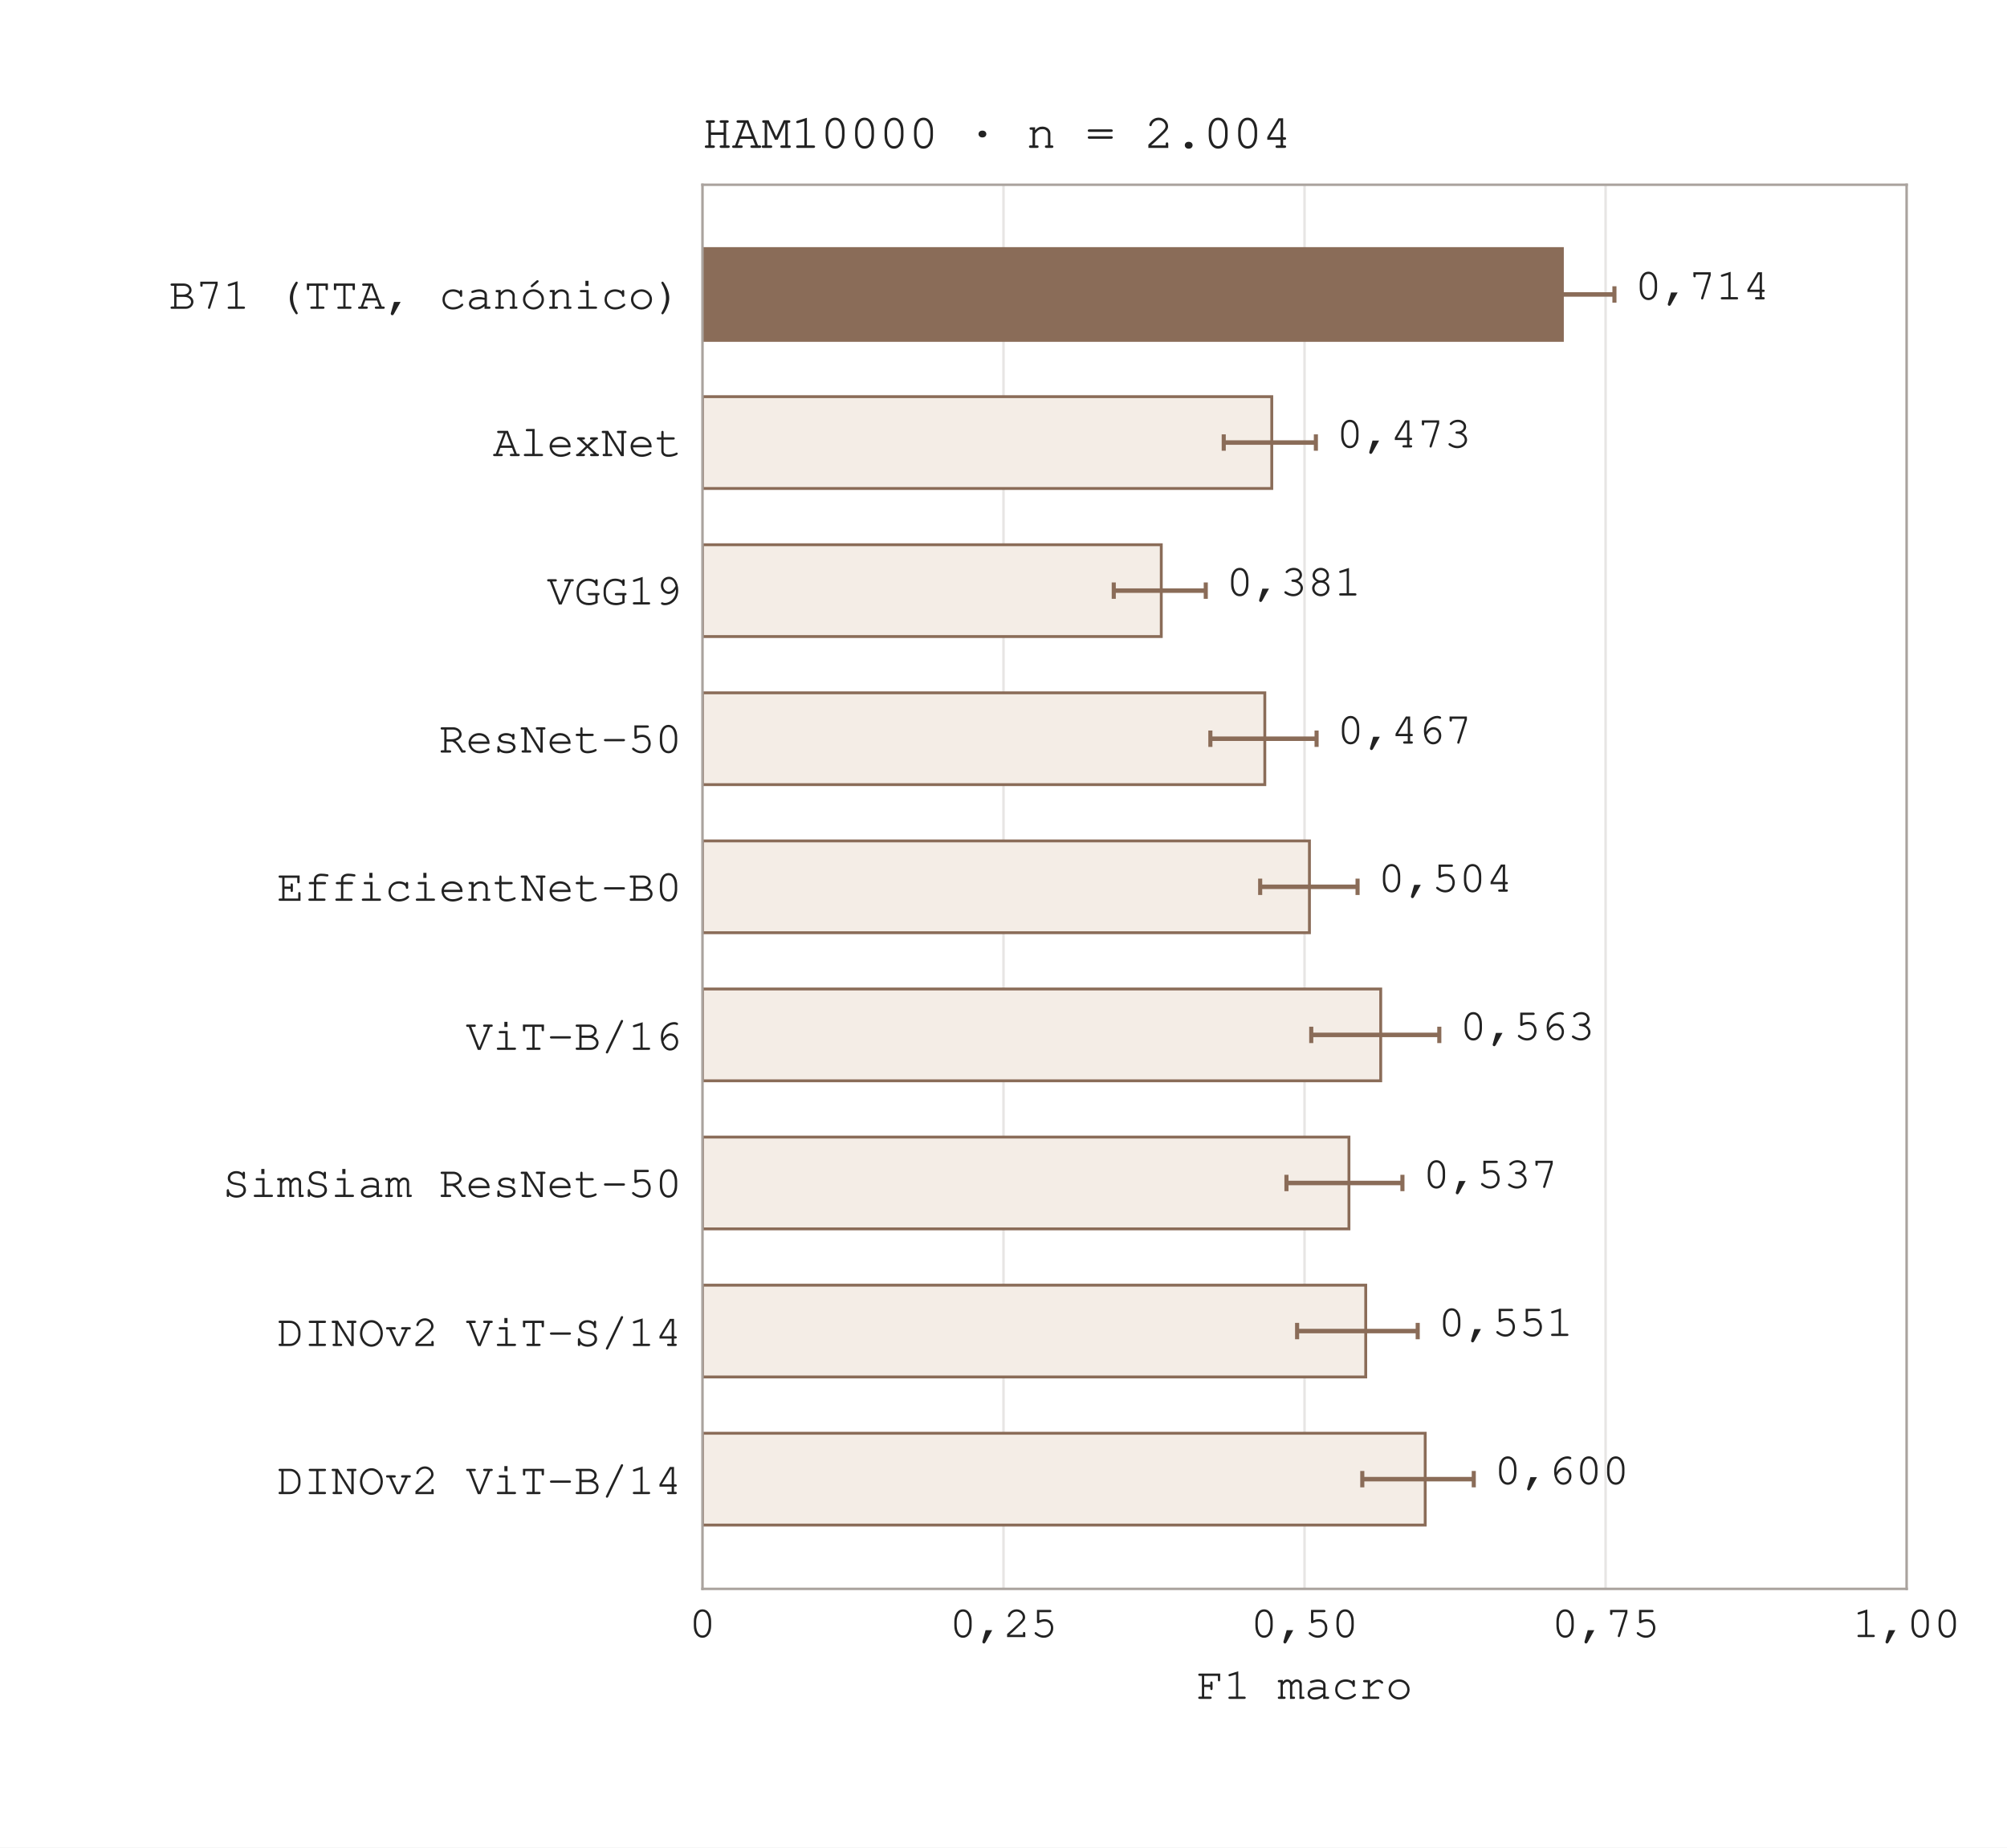
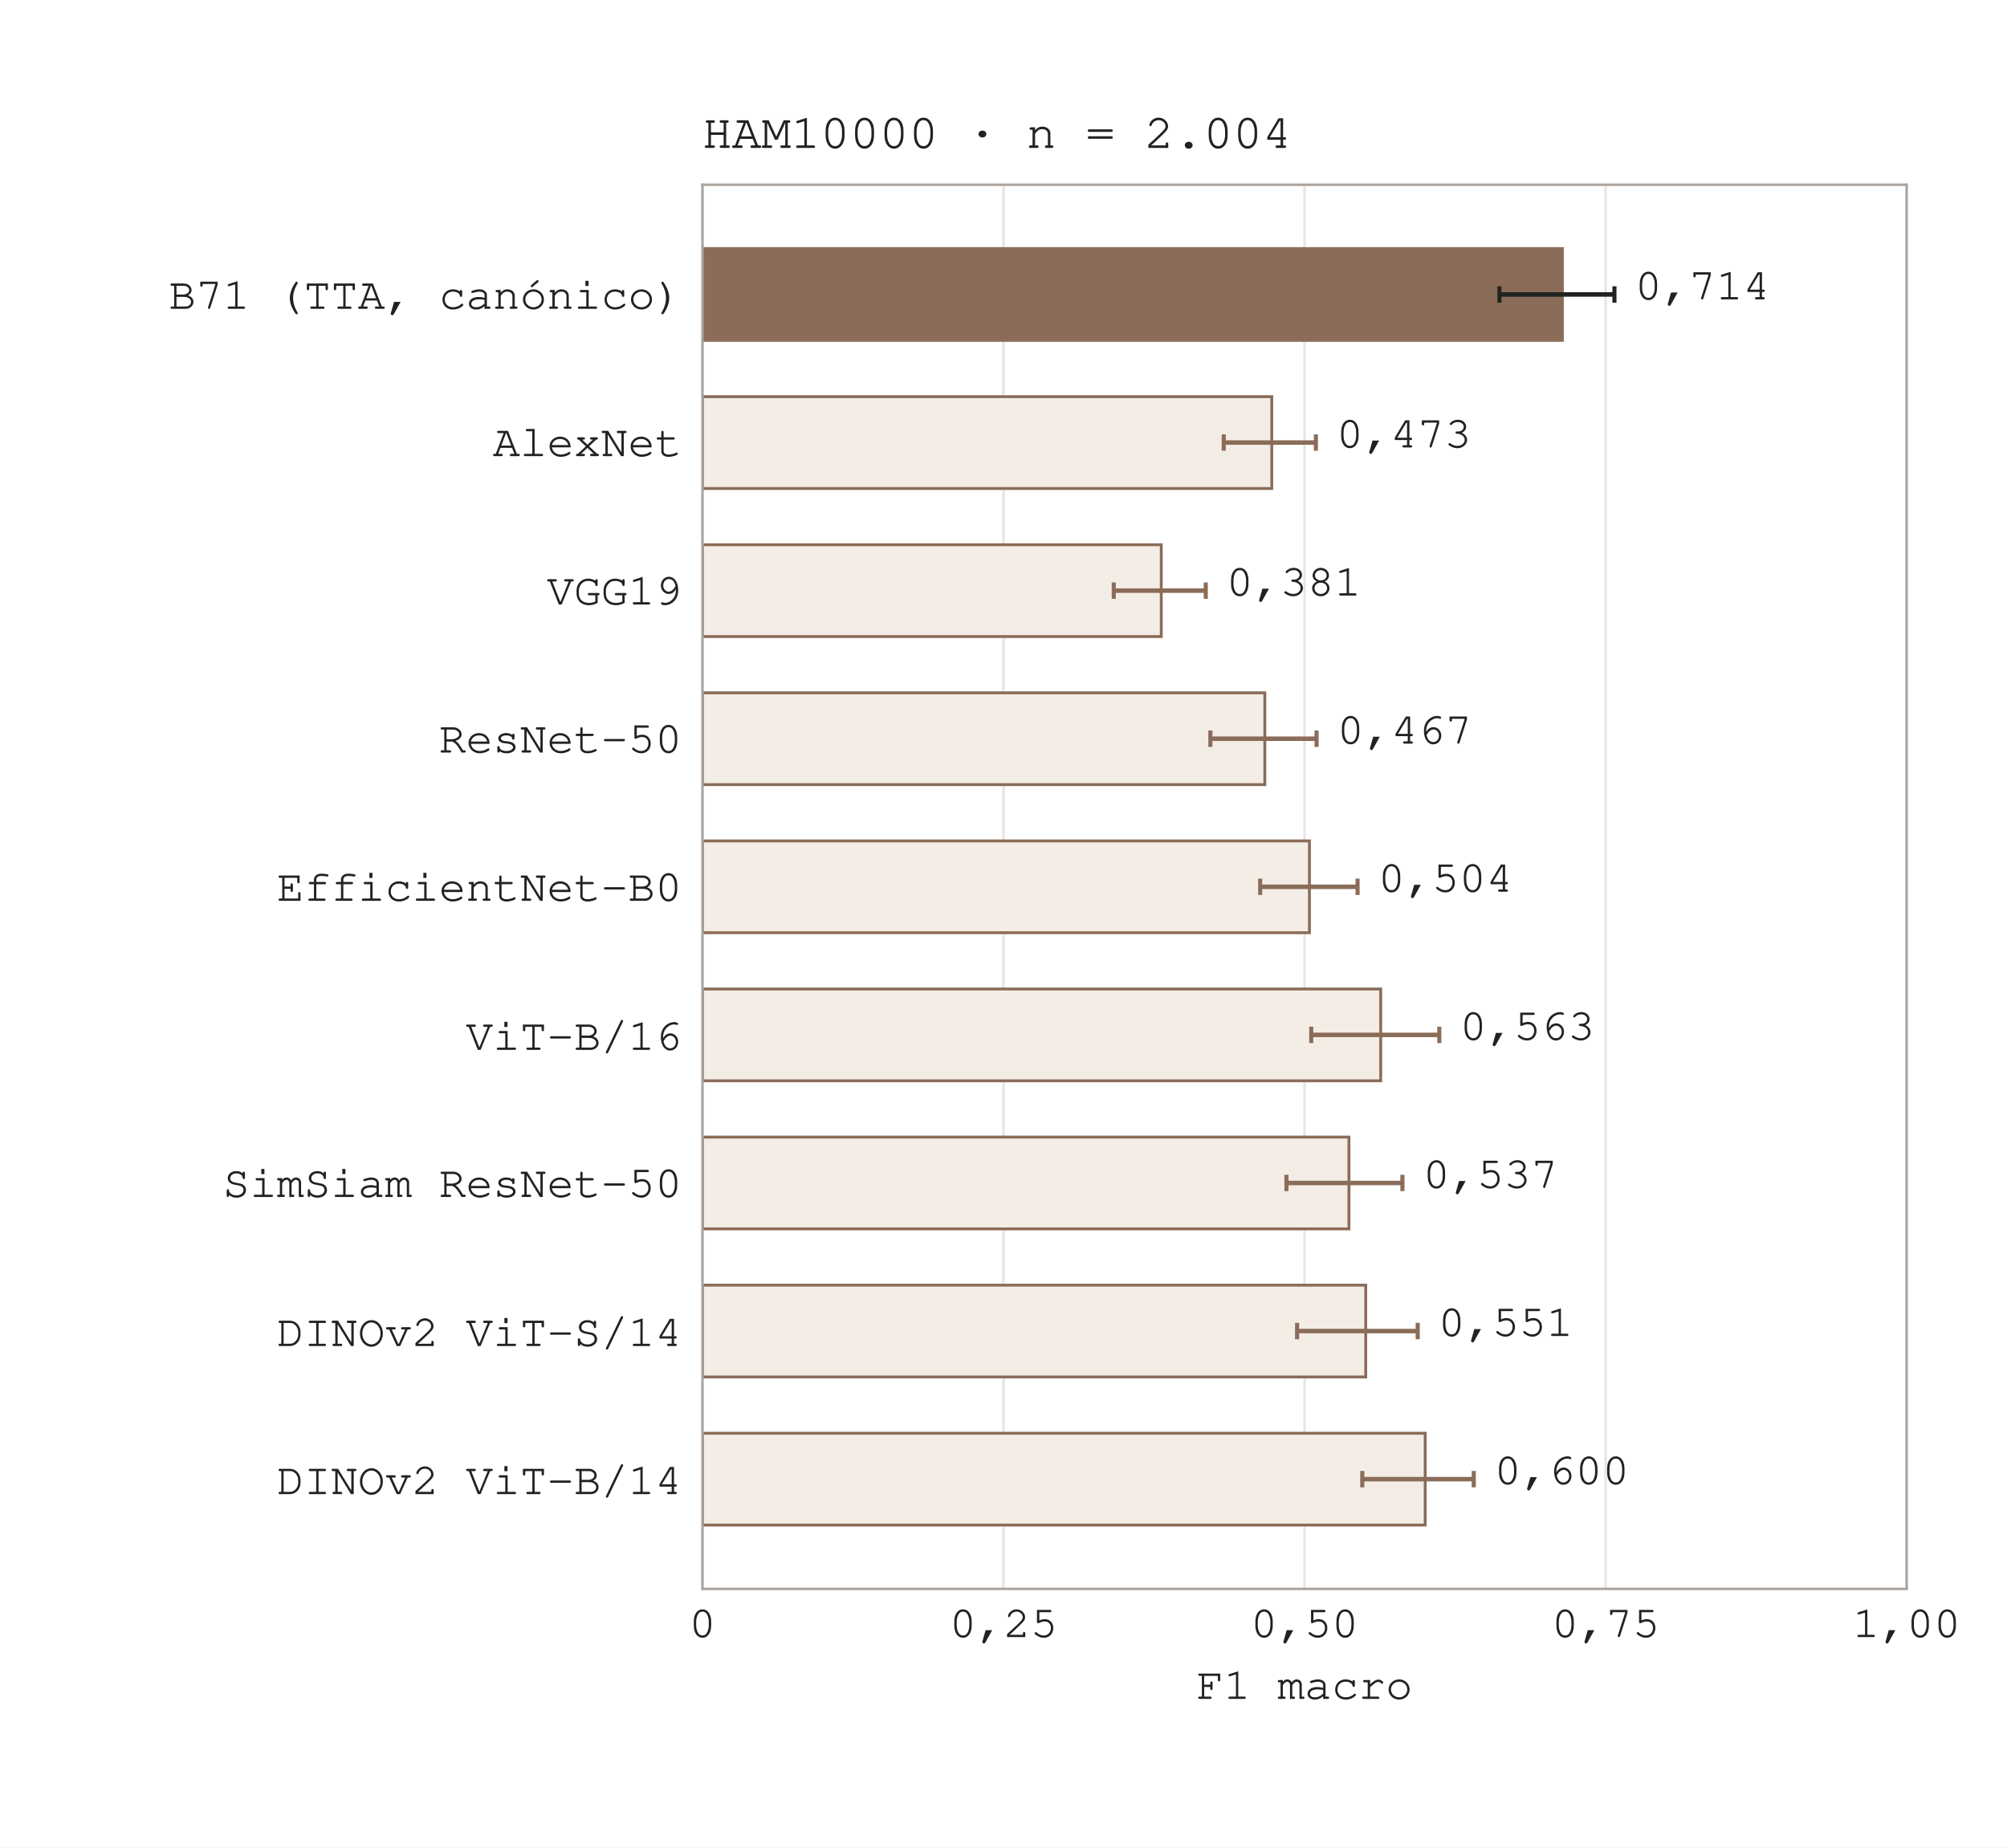
<svg xmlns="http://www.w3.org/2000/svg" xmlns:xlink="http://www.w3.org/1999/xlink" width="490.394pt" height="451.44pt" viewBox="0 0 490.394 451.44" version="1.1">
  <defs>
    <style type="text/css">*{stroke-linejoin: round; stroke-linecap: butt}</style>
  </defs>
  <g id="figure_1">
    <g id="patch_1">
      <path d="M 0 451.44 L 490.394 451.44 L 490.394 0 L 0 0 z " style="fill: #ffffff" />
    </g>
    <g id="axes_1">
      <g id="patch_2">
        <path d="M 171.638 388.238 L 465.874 388.238 L 465.874 45.144 L 171.638 45.144 z " style="fill: #ffffff" />
      </g>
      <g id="matplotlib.axis_1">
        <g id="xtick_1">
          <g id="line2d_1">
-             <path d="M 171.638 388.238 L 171.638 45.144 " clip-path="url(#p5c817ce23b)" style="fill: none; stroke: #aaa39e; stroke-opacity: 0.28; stroke-width: 0.6; stroke-linecap: square" />
+             <path d="M 171.638 388.238 L 171.638 45.144 " clip-path="url(#p1d0c773c6a)" style="fill: none; stroke: #aaa39e; stroke-opacity: 0.28; stroke-width: 0.6; stroke-linecap: square" />
          </g>
          <g id="line2d_2" />
          <g id="text_1">
            <text style="font-size: 11px; font-family: 'Nimbus Mono PS'; text-anchor: middle; fill: #222222" x="171.638" y="400.014" transform="rotate(-0 171.6378 400.0137)">0</text>
          </g>
        </g>
        <g id="xtick_2">
          <g id="line2d_3">
-             <path d="M 245.197 388.238 L 245.197 45.144 " clip-path="url(#p5c817ce23b)" style="fill: none; stroke: #aaa39e; stroke-opacity: 0.28; stroke-width: 0.6; stroke-linecap: square" />
+             <path d="M 245.197 388.238 L 245.197 45.144 " clip-path="url(#p1d0c773c6a)" style="fill: none; stroke: #aaa39e; stroke-opacity: 0.28; stroke-width: 0.6; stroke-linecap: square" />
          </g>
          <g id="line2d_4" />
          <g id="text_2">
            <text style="font-size: 11px; font-family: 'Nimbus Mono PS'; text-anchor: middle; fill: #222222" x="245.197" y="400.014" transform="rotate(-0 245.1969 400.0137)">0,25</text>
          </g>
        </g>
        <g id="xtick_3">
          <g id="line2d_5">
-             <path d="M 318.756 388.238 L 318.756 45.144 " clip-path="url(#p5c817ce23b)" style="fill: none; stroke: #aaa39e; stroke-opacity: 0.28; stroke-width: 0.6; stroke-linecap: square" />
+             <path d="M 318.756 388.238 L 318.756 45.144 " clip-path="url(#p1d0c773c6a)" style="fill: none; stroke: #aaa39e; stroke-opacity: 0.28; stroke-width: 0.6; stroke-linecap: square" />
          </g>
          <g id="line2d_6" />
          <g id="text_3">
            <text style="font-size: 11px; font-family: 'Nimbus Mono PS'; text-anchor: middle; fill: #222222" x="318.756" y="400.014" transform="rotate(-0 318.7559 400.0137)">0,50</text>
          </g>
        </g>
        <g id="xtick_4">
          <g id="line2d_7">
-             <path d="M 392.315 388.238 L 392.315 45.144 " clip-path="url(#p5c817ce23b)" style="fill: none; stroke: #aaa39e; stroke-opacity: 0.28; stroke-width: 0.6; stroke-linecap: square" />
+             <path d="M 392.315 388.238 L 392.315 45.144 " clip-path="url(#p1d0c773c6a)" style="fill: none; stroke: #aaa39e; stroke-opacity: 0.28; stroke-width: 0.6; stroke-linecap: square" />
          </g>
          <g id="line2d_8" />
          <g id="text_4">
            <text style="font-size: 11px; font-family: 'Nimbus Mono PS'; text-anchor: middle; fill: #222222" x="392.315" y="400.014" transform="rotate(-0 392.315 400.0137)">0,75</text>
          </g>
        </g>
        <g id="xtick_5">
          <g id="line2d_9">
-             <path d="M 465.874 388.238 L 465.874 45.144 " clip-path="url(#p5c817ce23b)" style="fill: none; stroke: #aaa39e; stroke-opacity: 0.28; stroke-width: 0.6; stroke-linecap: square" />
+             <path d="M 465.874 388.238 L 465.874 45.144 " clip-path="url(#p1d0c773c6a)" style="fill: none; stroke: #aaa39e; stroke-opacity: 0.28; stroke-width: 0.6; stroke-linecap: square" />
          </g>
          <g id="line2d_10" />
          <g id="text_5">
            <text style="font-size: 11px; font-family: 'Nimbus Mono PS'; text-anchor: middle; fill: #222222" x="465.874" y="400.014" transform="rotate(-0 465.874 400.0137)">1,00</text>
          </g>
        </g>
        <g id="text_6">
          <text style="font-size: 11px; font-family: 'Nimbus Mono PS'; text-anchor: middle; fill: #222222" x="318.756" y="415.123" transform="rotate(-0 318.7559 415.1234)">F1 macro</text>
        </g>
      </g>
      <g id="matplotlib.axis_2">
        <g id="ytick_1">
          <g id="line2d_11" />
          <g id="text_7">
            <text style="font-size: 11px; font-family: 'Nimbus Mono PS'; text-anchor: end; fill: #222222" x="166.638" y="75.46" transform="rotate(-0 166.6378 75.45984)">B71 (TTA, canónico)</text>
          </g>
        </g>
        <g id="ytick_2">
          <g id="line2d_12" />
          <g id="text_8">
            <text style="font-size: 11px; font-family: 'Nimbus Mono PS'; text-anchor: end; fill: #222222" x="166.638" y="111.456" transform="rotate(-0 166.6378 111.4564)">AlexNet</text>
          </g>
        </g>
        <g id="ytick_3">
          <g id="line2d_13" />
          <g id="text_9">
            <text style="font-size: 11px; font-family: 'Nimbus Mono PS'; text-anchor: end; fill: #222222" x="166.638" y="147.711" transform="rotate(-0 166.6378 147.7113)">VGG19</text>
          </g>
        </g>
        <g id="ytick_4">
          <g id="line2d_14" />
          <g id="text_10">
            <text style="font-size: 11px; font-family: 'Nimbus Mono PS'; text-anchor: end; fill: #222222" x="166.638" y="183.895" transform="rotate(-0 166.6378 183.8951)">ResNet-50</text>
          </g>
        </g>
        <g id="ytick_5">
          <g id="line2d_15" />
          <g id="text_11">
            <text style="font-size: 11px; font-family: 'Nimbus Mono PS'; text-anchor: end; fill: #222222" x="166.638" y="220.112" transform="rotate(-0 166.6378 220.1124)">EfficientNet-B0</text>
          </g>
        </g>
        <g id="ytick_6">
          <g id="line2d_16" />
          <g id="text_12">
            <text style="font-size: 11px; font-family: 'Nimbus Mono PS'; text-anchor: end; fill: #222222" x="166.638" y="256.532" transform="rotate(-0 166.6378 256.5325)">ViT-B/16</text>
          </g>
        </g>
        <g id="ytick_7">
          <g id="line2d_17" />
          <g id="text_13">
            <text style="font-size: 11px; font-family: 'Nimbus Mono PS'; text-anchor: end; fill: #222222" x="166.638" y="292.48" transform="rotate(-0 166.6378 292.4799)">SimSiam ResNet-50</text>
          </g>
        </g>
        <g id="ytick_8">
          <g id="line2d_18" />
          <g id="text_14">
            <text style="font-size: 11px; font-family: 'Nimbus Mono PS'; text-anchor: end; fill: #222222" x="166.638" y="328.9" transform="rotate(-0 166.6378 328.9)">DINOv2 ViT-S/14</text>
          </g>
        </g>
        <g id="ytick_9">
          <g id="line2d_19" />
          <g id="text_15">
            <text style="font-size: 11px; font-family: 'Nimbus Mono PS'; text-anchor: end; fill: #222222" x="166.638" y="365.084" transform="rotate(-0 166.6378 365.0837)">DINOv2 ViT-B/14</text>
          </g>
        </g>
      </g>
      <g id="patch_3">
-         <path d="M 171.638 60.739 L 381.754 60.739 L 381.754 83.173 L 171.638 83.173 z " clip-path="url(#p5c817ce23b)" style="fill: #8a6c58; stroke: #8a6c58; stroke-width: 0.7; stroke-linejoin: miter" />
+         <path d="M 171.638 60.739 L 381.754 60.739 L 381.754 83.173 L 171.638 83.173 z " clip-path="url(#p1d0c773c6a)" style="fill: #8a6c58; stroke: #8a6c58; stroke-width: 0.7; stroke-linejoin: miter" />
      </g>
      <g id="patch_4">
-         <path d="M 171.638 96.923 L 310.748 96.923 L 310.748 119.357 L 171.638 119.357 z " clip-path="url(#p5c817ce23b)" style="fill: #f4ede6; stroke: #8a6c58; stroke-width: 0.7; stroke-linejoin: miter" />
+         <path d="M 171.638 96.923 L 310.748 96.923 L 310.748 119.357 L 171.638 119.357 z " clip-path="url(#p1d0c773c6a)" style="fill: #f4ede6; stroke: #8a6c58; stroke-width: 0.7; stroke-linejoin: miter" />
      </g>
      <g id="patch_5">
-         <path d="M 171.638 133.107 L 283.747 133.107 L 283.747 155.541 L 171.638 155.541 z " clip-path="url(#p5c817ce23b)" style="fill: #f4ede6; stroke: #8a6c58; stroke-width: 0.7; stroke-linejoin: miter" />
+         <path d="M 171.638 133.107 L 283.747 133.107 L 283.747 155.541 L 171.638 155.541 z " clip-path="url(#p1d0c773c6a)" style="fill: #f4ede6; stroke: #8a6c58; stroke-width: 0.7; stroke-linejoin: miter" />
      </g>
      <g id="patch_6">
-         <path d="M 171.638 169.29 L 309.047 169.29 L 309.047 191.724 L 171.638 191.724 z " clip-path="url(#p5c817ce23b)" style="fill: #f4ede6; stroke: #8a6c58; stroke-width: 0.7; stroke-linejoin: miter" />
+         <path d="M 171.638 169.29 L 309.047 169.29 L 309.047 191.724 L 171.638 191.724 z " clip-path="url(#p1d0c773c6a)" style="fill: #f4ede6; stroke: #8a6c58; stroke-width: 0.7; stroke-linejoin: miter" />
      </g>
      <g id="patch_7">
-         <path d="M 171.638 205.474 L 319.951 205.474 L 319.951 227.908 L 171.638 227.908 z " clip-path="url(#p5c817ce23b)" style="fill: #f4ede6; stroke: #8a6c58; stroke-width: 0.7; stroke-linejoin: miter" />
+         <path d="M 171.638 205.474 L 319.951 205.474 L 319.951 227.908 L 171.638 227.908 z " clip-path="url(#p1d0c773c6a)" style="fill: #f4ede6; stroke: #8a6c58; stroke-width: 0.7; stroke-linejoin: miter" />
      </g>
      <g id="patch_8">
-         <path d="M 171.638 241.658 L 337.367 241.658 L 337.367 264.092 L 171.638 264.092 z " clip-path="url(#p5c817ce23b)" style="fill: #f4ede6; stroke: #8a6c58; stroke-width: 0.7; stroke-linejoin: miter" />
+         <path d="M 171.638 241.658 L 337.367 241.658 L 337.367 264.092 L 171.638 264.092 z " clip-path="url(#p1d0c773c6a)" style="fill: #f4ede6; stroke: #8a6c58; stroke-width: 0.7; stroke-linejoin: miter" />
      </g>
      <g id="patch_9">
-         <path d="M 171.638 277.842 L 329.604 277.842 L 329.604 300.276 L 171.638 300.276 z " clip-path="url(#p5c817ce23b)" style="fill: #f4ede6; stroke: #8a6c58; stroke-width: 0.7; stroke-linejoin: miter" />
+         <path d="M 171.638 277.842 L 329.604 277.842 L 329.604 300.276 L 171.638 300.276 z " clip-path="url(#p1d0c773c6a)" style="fill: #f4ede6; stroke: #8a6c58; stroke-width: 0.7; stroke-linejoin: miter" />
      </g>
      <g id="patch_10">
-         <path d="M 171.638 314.026 L 333.704 314.026 L 333.704 336.459 L 171.638 336.459 z " clip-path="url(#p5c817ce23b)" style="fill: #f4ede6; stroke: #8a6c58; stroke-width: 0.7; stroke-linejoin: miter" />
+         <path d="M 171.638 314.026 L 333.704 314.026 L 333.704 336.459 L 171.638 336.459 z " clip-path="url(#p1d0c773c6a)" style="fill: #f4ede6; stroke: #8a6c58; stroke-width: 0.7; stroke-linejoin: miter" />
      </g>
      <g id="patch_11">
-         <path d="M 171.638 350.209 L 348.237 350.209 L 348.237 372.643 L 171.638 372.643 z " clip-path="url(#p5c817ce23b)" style="fill: #f4ede6; stroke: #8a6c58; stroke-width: 0.7; stroke-linejoin: miter" />
+         <path d="M 171.638 350.209 L 348.237 350.209 L 348.237 372.643 L 171.638 372.643 z " clip-path="url(#p1d0c773c6a)" style="fill: #f4ede6; stroke: #8a6c58; stroke-width: 0.7; stroke-linejoin: miter" />
      </g>
      <g id="patch_12">
        <path d="M 171.638 388.238 L 171.638 45.144 " style="fill: none; stroke: #aaa39e; stroke-width: 0.6; stroke-linejoin: miter; stroke-linecap: square" />
      </g>
      <g id="patch_13">
        <path d="M 465.874 388.238 L 465.874 45.144 " style="fill: none; stroke: #aaa39e; stroke-width: 0.6; stroke-linejoin: miter; stroke-linecap: square" />
      </g>
      <g id="patch_14">
        <path d="M 171.638 388.238 L 465.874 388.238 " style="fill: none; stroke: #aaa39e; stroke-width: 0.6; stroke-linejoin: miter; stroke-linecap: square" />
      </g>
      <g id="patch_15">
        <path d="M 171.638 45.144 L 465.874 45.144 " style="fill: none; stroke: #aaa39e; stroke-width: 0.6; stroke-linejoin: miter; stroke-linecap: square" />
      </g>
      <g id="LineCollection_1">
-         <path d="M 366.376 71.956 L 394.474 71.956 " clip-path="url(#p5c817ce23b)" style="fill: none; stroke: #8a6c58; stroke-width: 1.1" />
+         <path d="M 366.376 71.956 L 394.474 71.956 " clip-path="url(#p1d0c773c6a)" style="fill: none; stroke: #222222; stroke-width: 1.1" />
      </g>
      <g id="line2d_20">
        <defs>
-           <path id="mb3e54d3f89" d="M 0 2 L 0 -2 " style="stroke: #8a6c58" />
+           <path id="m54c3311d31" d="M 0 2 L 0 -2 " style="stroke: #222222" />
        </defs>
-         <g clip-path="url(#p5c817ce23b)">
-           <use xlink:href="#mb3e54d3f89" x="366.376" y="71.956" style="fill: #1f77b4; stroke: #8a6c58" />
+         <g clip-path="url(#p1d0c773c6a)">
+           <use xlink:href="#m54c3311d31" x="366.376" y="71.956" style="fill: #1f77b4; stroke: #222222" />
        </g>
      </g>
      <g id="line2d_21">
-         <g clip-path="url(#p5c817ce23b)">
-           <use xlink:href="#mb3e54d3f89" x="394.474" y="71.956" style="fill: #1f77b4; stroke: #8a6c58" />
+         <g clip-path="url(#p1d0c773c6a)">
+           <use xlink:href="#m54c3311d31" x="394.474" y="71.956" style="fill: #1f77b4; stroke: #222222" />
        </g>
      </g>
      <g id="text_16">
        <text style="font-size: 11px; font-family: 'Nimbus Mono PS'; text-anchor: start; fill: #222222" x="399.474" y="73.16" transform="rotate(-0 399.4737 73.16032)">0,714</text>
      </g>
      <g id="LineCollection_2">
-         <path d="M 299.01 108.14 L 321.525 108.14 " clip-path="url(#p5c817ce23b)" style="fill: none; stroke: #8a6c58; stroke-width: 1.1" />
+         <path d="M 299.01 108.14 L 321.525 108.14 " clip-path="url(#p1d0c773c6a)" style="fill: none; stroke: #8a6c58; stroke-width: 1.1" />
      </g>
      <g id="line2d_22">
-         <g clip-path="url(#p5c817ce23b)">
-           <use xlink:href="#mb3e54d3f89" x="299.01" y="108.14" style="fill: #1f77b4; stroke: #8a6c58" />
+         <defs>
+           <path id="m76f8b8d213" d="M 0 2 L 0 -2 " style="stroke: #8a6c58" />
+         </defs>
+         <g clip-path="url(#p1d0c773c6a)">
+           <use xlink:href="#m76f8b8d213" x="299.01" y="108.14" style="fill: #1f77b4; stroke: #8a6c58" />
        </g>
      </g>
      <g id="line2d_23">
-         <g clip-path="url(#p5c817ce23b)">
-           <use xlink:href="#mb3e54d3f89" x="321.525" y="108.14" style="fill: #1f77b4; stroke: #8a6c58" />
+         <g clip-path="url(#p1d0c773c6a)">
+           <use xlink:href="#m76f8b8d213" x="321.525" y="108.14" style="fill: #1f77b4; stroke: #8a6c58" />
        </g>
      </g>
      <g id="text_17">
        <text style="font-size: 11px; font-family: 'Nimbus Mono PS'; text-anchor: start; fill: #222222" x="326.525" y="109.344" transform="rotate(-0 326.5247 109.3441)">0,473</text>
      </g>
      <g id="LineCollection_3">
-         <path d="M 272.139 144.324 L 294.62 144.324 " clip-path="url(#p5c817ce23b)" style="fill: none; stroke: #8a6c58; stroke-width: 1.1" />
+         <path d="M 272.139 144.324 L 294.62 144.324 " clip-path="url(#p1d0c773c6a)" style="fill: none; stroke: #8a6c58; stroke-width: 1.1" />
      </g>
      <g id="line2d_24">
-         <g clip-path="url(#p5c817ce23b)">
-           <use xlink:href="#mb3e54d3f89" x="272.139" y="144.324" style="fill: #1f77b4; stroke: #8a6c58" />
+         <g clip-path="url(#p1d0c773c6a)">
+           <use xlink:href="#m76f8b8d213" x="272.139" y="144.324" style="fill: #1f77b4; stroke: #8a6c58" />
        </g>
      </g>
      <g id="line2d_25">
-         <g clip-path="url(#p5c817ce23b)">
-           <use xlink:href="#mb3e54d3f89" x="294.62" y="144.324" style="fill: #1f77b4; stroke: #8a6c58" />
+         <g clip-path="url(#p1d0c773c6a)">
+           <use xlink:href="#m76f8b8d213" x="294.62" y="144.324" style="fill: #1f77b4; stroke: #8a6c58" />
        </g>
      </g>
      <g id="text_18">
        <text style="font-size: 11px; font-family: 'Nimbus Mono PS'; text-anchor: start; fill: #222222" x="299.62" y="145.528" transform="rotate(-0 299.6203 145.5278)">0,381</text>
      </g>
      <g id="LineCollection_4">
-         <path d="M 295.745 180.507 L 321.697 180.507 " clip-path="url(#p5c817ce23b)" style="fill: none; stroke: #8a6c58; stroke-width: 1.1" />
+         <path d="M 295.745 180.507 L 321.697 180.507 " clip-path="url(#p1d0c773c6a)" style="fill: none; stroke: #8a6c58; stroke-width: 1.1" />
      </g>
      <g id="line2d_26">
-         <g clip-path="url(#p5c817ce23b)">
-           <use xlink:href="#mb3e54d3f89" x="295.745" y="180.507" style="fill: #1f77b4; stroke: #8a6c58" />
+         <g clip-path="url(#p1d0c773c6a)">
+           <use xlink:href="#m76f8b8d213" x="295.745" y="180.507" style="fill: #1f77b4; stroke: #8a6c58" />
        </g>
      </g>
      <g id="line2d_27">
-         <g clip-path="url(#p5c817ce23b)">
-           <use xlink:href="#mb3e54d3f89" x="321.697" y="180.507" style="fill: #1f77b4; stroke: #8a6c58" />
+         <g clip-path="url(#p1d0c773c6a)">
+           <use xlink:href="#m76f8b8d213" x="321.697" y="180.507" style="fill: #1f77b4; stroke: #8a6c58" />
        </g>
      </g>
      <g id="text_19">
        <text style="font-size: 11px; font-family: 'Nimbus Mono PS'; text-anchor: start; fill: #222222" x="326.697" y="181.712" transform="rotate(-0 326.6966 181.7116)">0,467</text>
      </g>
      <g id="LineCollection_5">
-         <path d="M 307.911 216.691 L 331.71 216.691 " clip-path="url(#p5c817ce23b)" style="fill: none; stroke: #8a6c58; stroke-width: 1.1" />
+         <path d="M 307.911 216.691 L 331.71 216.691 " clip-path="url(#p1d0c773c6a)" style="fill: none; stroke: #8a6c58; stroke-width: 1.1" />
      </g>
      <g id="line2d_28">
-         <g clip-path="url(#p5c817ce23b)">
-           <use xlink:href="#mb3e54d3f89" x="307.911" y="216.691" style="fill: #1f77b4; stroke: #8a6c58" />
+         <g clip-path="url(#p1d0c773c6a)">
+           <use xlink:href="#m76f8b8d213" x="307.911" y="216.691" style="fill: #1f77b4; stroke: #8a6c58" />
        </g>
      </g>
      <g id="line2d_29">
-         <g clip-path="url(#p5c817ce23b)">
-           <use xlink:href="#mb3e54d3f89" x="331.71" y="216.691" style="fill: #1f77b4; stroke: #8a6c58" />
+         <g clip-path="url(#p1d0c773c6a)">
+           <use xlink:href="#m76f8b8d213" x="331.71" y="216.691" style="fill: #1f77b4; stroke: #8a6c58" />
        </g>
      </g>
      <g id="text_20">
        <text style="font-size: 11px; font-family: 'Nimbus Mono PS'; text-anchor: start; fill: #222222" x="336.71" y="217.895" transform="rotate(-0 336.7097 217.8954)">0,504</text>
      </g>
      <g id="LineCollection_6">
-         <path d="M 320.393 252.875 L 351.681 252.875 " clip-path="url(#p5c817ce23b)" style="fill: none; stroke: #8a6c58; stroke-width: 1.1" />
+         <path d="M 320.393 252.875 L 351.681 252.875 " clip-path="url(#p1d0c773c6a)" style="fill: none; stroke: #8a6c58; stroke-width: 1.1" />
      </g>
      <g id="line2d_30">
-         <g clip-path="url(#p5c817ce23b)">
-           <use xlink:href="#mb3e54d3f89" x="320.393" y="252.875" style="fill: #1f77b4; stroke: #8a6c58" />
+         <g clip-path="url(#p1d0c773c6a)">
+           <use xlink:href="#m76f8b8d213" x="320.393" y="252.875" style="fill: #1f77b4; stroke: #8a6c58" />
        </g>
      </g>
      <g id="line2d_31">
-         <g clip-path="url(#p5c817ce23b)">
-           <use xlink:href="#mb3e54d3f89" x="351.681" y="252.875" style="fill: #1f77b4; stroke: #8a6c58" />
+         <g clip-path="url(#p1d0c773c6a)">
+           <use xlink:href="#m76f8b8d213" x="351.681" y="252.875" style="fill: #1f77b4; stroke: #8a6c58" />
        </g>
      </g>
      <g id="text_21">
        <text style="font-size: 11px; font-family: 'Nimbus Mono PS'; text-anchor: start; fill: #222222" x="356.681" y="254.079" transform="rotate(-0 356.6813 254.0791)">0,563</text>
      </g>
      <g id="LineCollection_7">
-         <path d="M 314.334 289.059 L 342.672 289.059 " clip-path="url(#p5c817ce23b)" style="fill: none; stroke: #8a6c58; stroke-width: 1.1" />
+         <path d="M 314.334 289.059 L 342.672 289.059 " clip-path="url(#p1d0c773c6a)" style="fill: none; stroke: #8a6c58; stroke-width: 1.1" />
      </g>
      <g id="line2d_32">
-         <g clip-path="url(#p5c817ce23b)">
-           <use xlink:href="#mb3e54d3f89" x="314.334" y="289.059" style="fill: #1f77b4; stroke: #8a6c58" />
+         <g clip-path="url(#p1d0c773c6a)">
+           <use xlink:href="#m76f8b8d213" x="314.334" y="289.059" style="fill: #1f77b4; stroke: #8a6c58" />
        </g>
      </g>
      <g id="line2d_33">
-         <g clip-path="url(#p5c817ce23b)">
-           <use xlink:href="#mb3e54d3f89" x="342.672" y="289.059" style="fill: #1f77b4; stroke: #8a6c58" />
+         <g clip-path="url(#p1d0c773c6a)">
+           <use xlink:href="#m76f8b8d213" x="342.672" y="289.059" style="fill: #1f77b4; stroke: #8a6c58" />
        </g>
      </g>
      <g id="text_22">
        <text style="font-size: 11px; font-family: 'Nimbus Mono PS'; text-anchor: start; fill: #222222" x="347.672" y="290.263" transform="rotate(-0 347.6723 290.2629)">0,537</text>
      </g>
      <g id="LineCollection_8">
-         <path d="M 316.936 325.242 L 346.406 325.242 " clip-path="url(#p5c817ce23b)" style="fill: none; stroke: #8a6c58; stroke-width: 1.1" />
+         <path d="M 316.936 325.242 L 346.406 325.242 " clip-path="url(#p1d0c773c6a)" style="fill: none; stroke: #8a6c58; stroke-width: 1.1" />
      </g>
      <g id="line2d_34">
-         <g clip-path="url(#p5c817ce23b)">
-           <use xlink:href="#mb3e54d3f89" x="316.936" y="325.242" style="fill: #1f77b4; stroke: #8a6c58" />
+         <g clip-path="url(#p1d0c773c6a)">
+           <use xlink:href="#m76f8b8d213" x="316.936" y="325.242" style="fill: #1f77b4; stroke: #8a6c58" />
        </g>
      </g>
      <g id="line2d_35">
-         <g clip-path="url(#p5c817ce23b)">
-           <use xlink:href="#mb3e54d3f89" x="346.406" y="325.242" style="fill: #1f77b4; stroke: #8a6c58" />
+         <g clip-path="url(#p1d0c773c6a)">
+           <use xlink:href="#m76f8b8d213" x="346.406" y="325.242" style="fill: #1f77b4; stroke: #8a6c58" />
        </g>
      </g>
      <g id="text_23">
        <text style="font-size: 11px; font-family: 'Nimbus Mono PS'; text-anchor: start; fill: #222222" x="351.406" y="326.447" transform="rotate(-0 351.4058 326.4466)">0,551</text>
      </g>
      <g id="LineCollection_9">
-         <path d="M 332.864 361.426 L 360.103 361.426 " clip-path="url(#p5c817ce23b)" style="fill: none; stroke: #8a6c58; stroke-width: 1.1" />
+         <path d="M 332.864 361.426 L 360.103 361.426 " clip-path="url(#p1d0c773c6a)" style="fill: none; stroke: #8a6c58; stroke-width: 1.1" />
      </g>
      <g id="line2d_36">
-         <g clip-path="url(#p5c817ce23b)">
-           <use xlink:href="#mb3e54d3f89" x="332.864" y="361.426" style="fill: #1f77b4; stroke: #8a6c58" />
+         <g clip-path="url(#p1d0c773c6a)">
+           <use xlink:href="#m76f8b8d213" x="332.864" y="361.426" style="fill: #1f77b4; stroke: #8a6c58" />
        </g>
      </g>
      <g id="line2d_37">
-         <g clip-path="url(#p5c817ce23b)">
-           <use xlink:href="#mb3e54d3f89" x="360.103" y="361.426" style="fill: #1f77b4; stroke: #8a6c58" />
+         <g clip-path="url(#p1d0c773c6a)">
+           <use xlink:href="#m76f8b8d213" x="360.103" y="361.426" style="fill: #1f77b4; stroke: #8a6c58" />
        </g>
      </g>
      <g id="text_24">
        <text style="font-size: 11px; font-family: 'Nimbus Mono PS'; text-anchor: start; fill: #222222" x="365.103" y="362.63" transform="rotate(-0 365.1028 362.6304)">0,600</text>
      </g>
      <g id="text_25">
        <text style="font-size: 12px; font-family: 'Nimbus Mono PS'; text-anchor: start; fill: #222222" x="171.638" y="36.144" transform="rotate(-0 171.6378 36.144)">HAM10000 · n = 2.004</text>
      </g>
    </g>
  </g>
  <defs>
-     <clipPath id="p5c817ce23b">
+     <clipPath id="p1d0c773c6a">
      <rect x="171.638" y="45.144" width="294.236" height="343.094" />
    </clipPath>
  </defs>
</svg>
